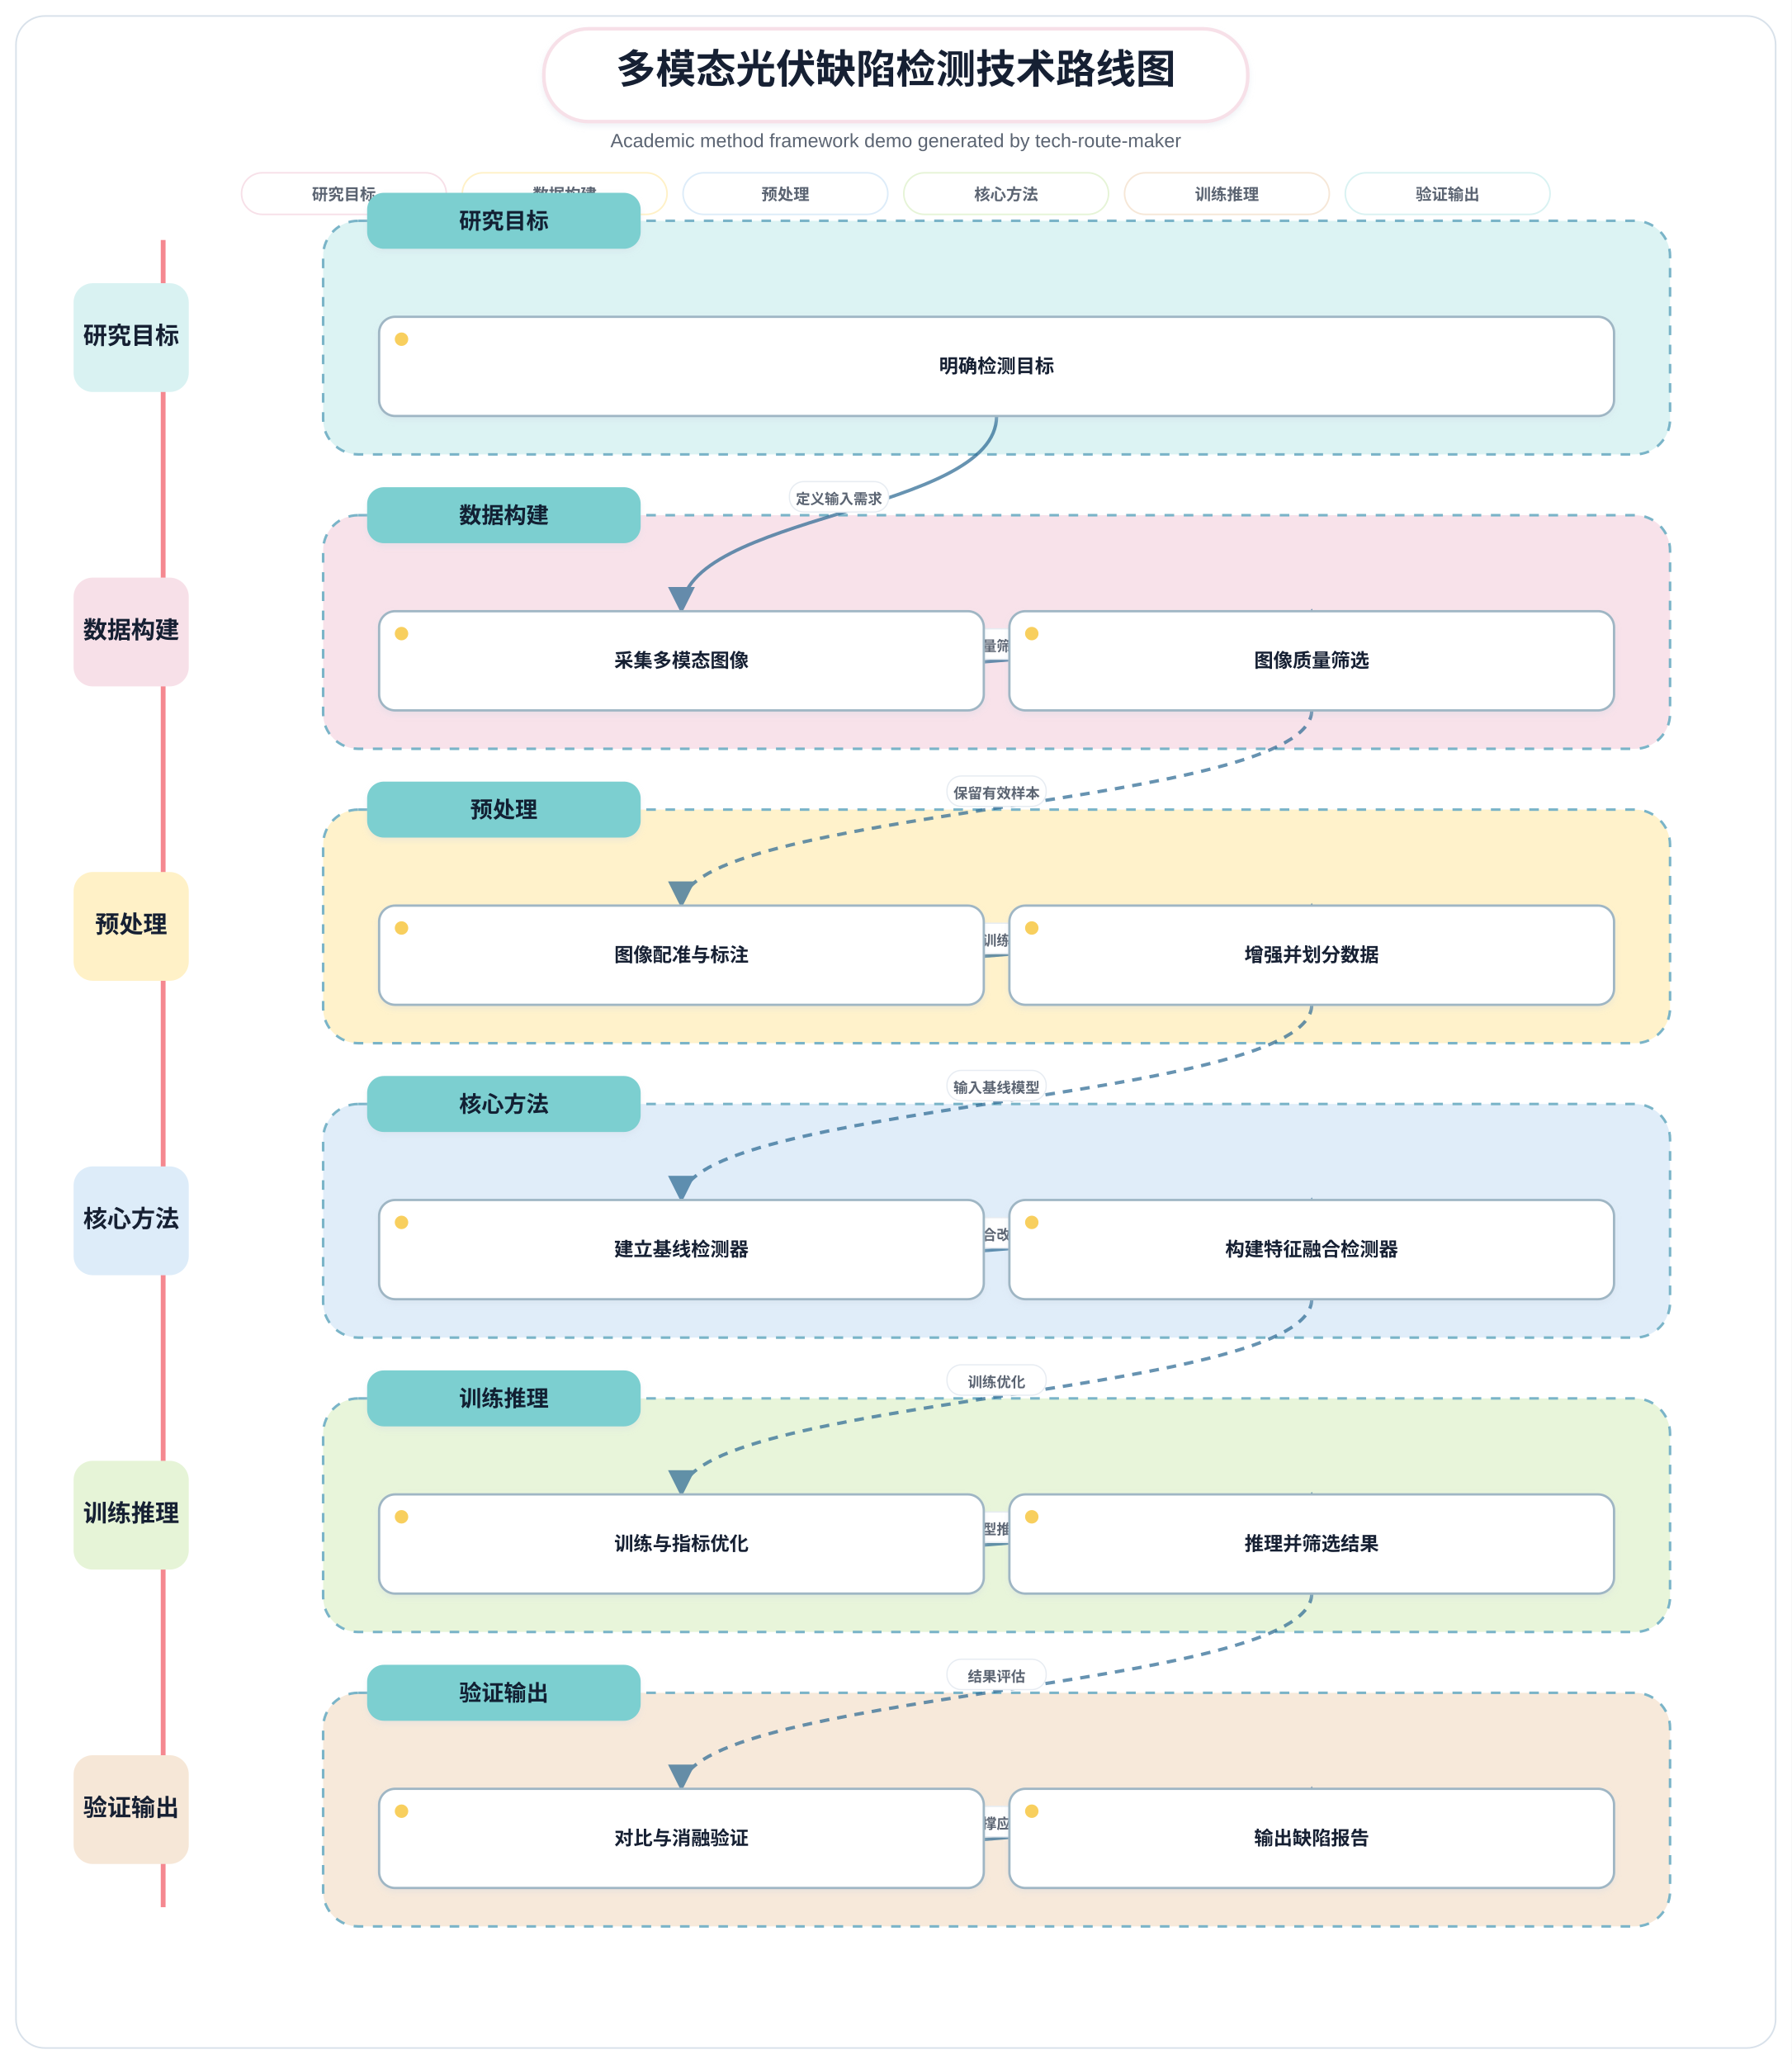
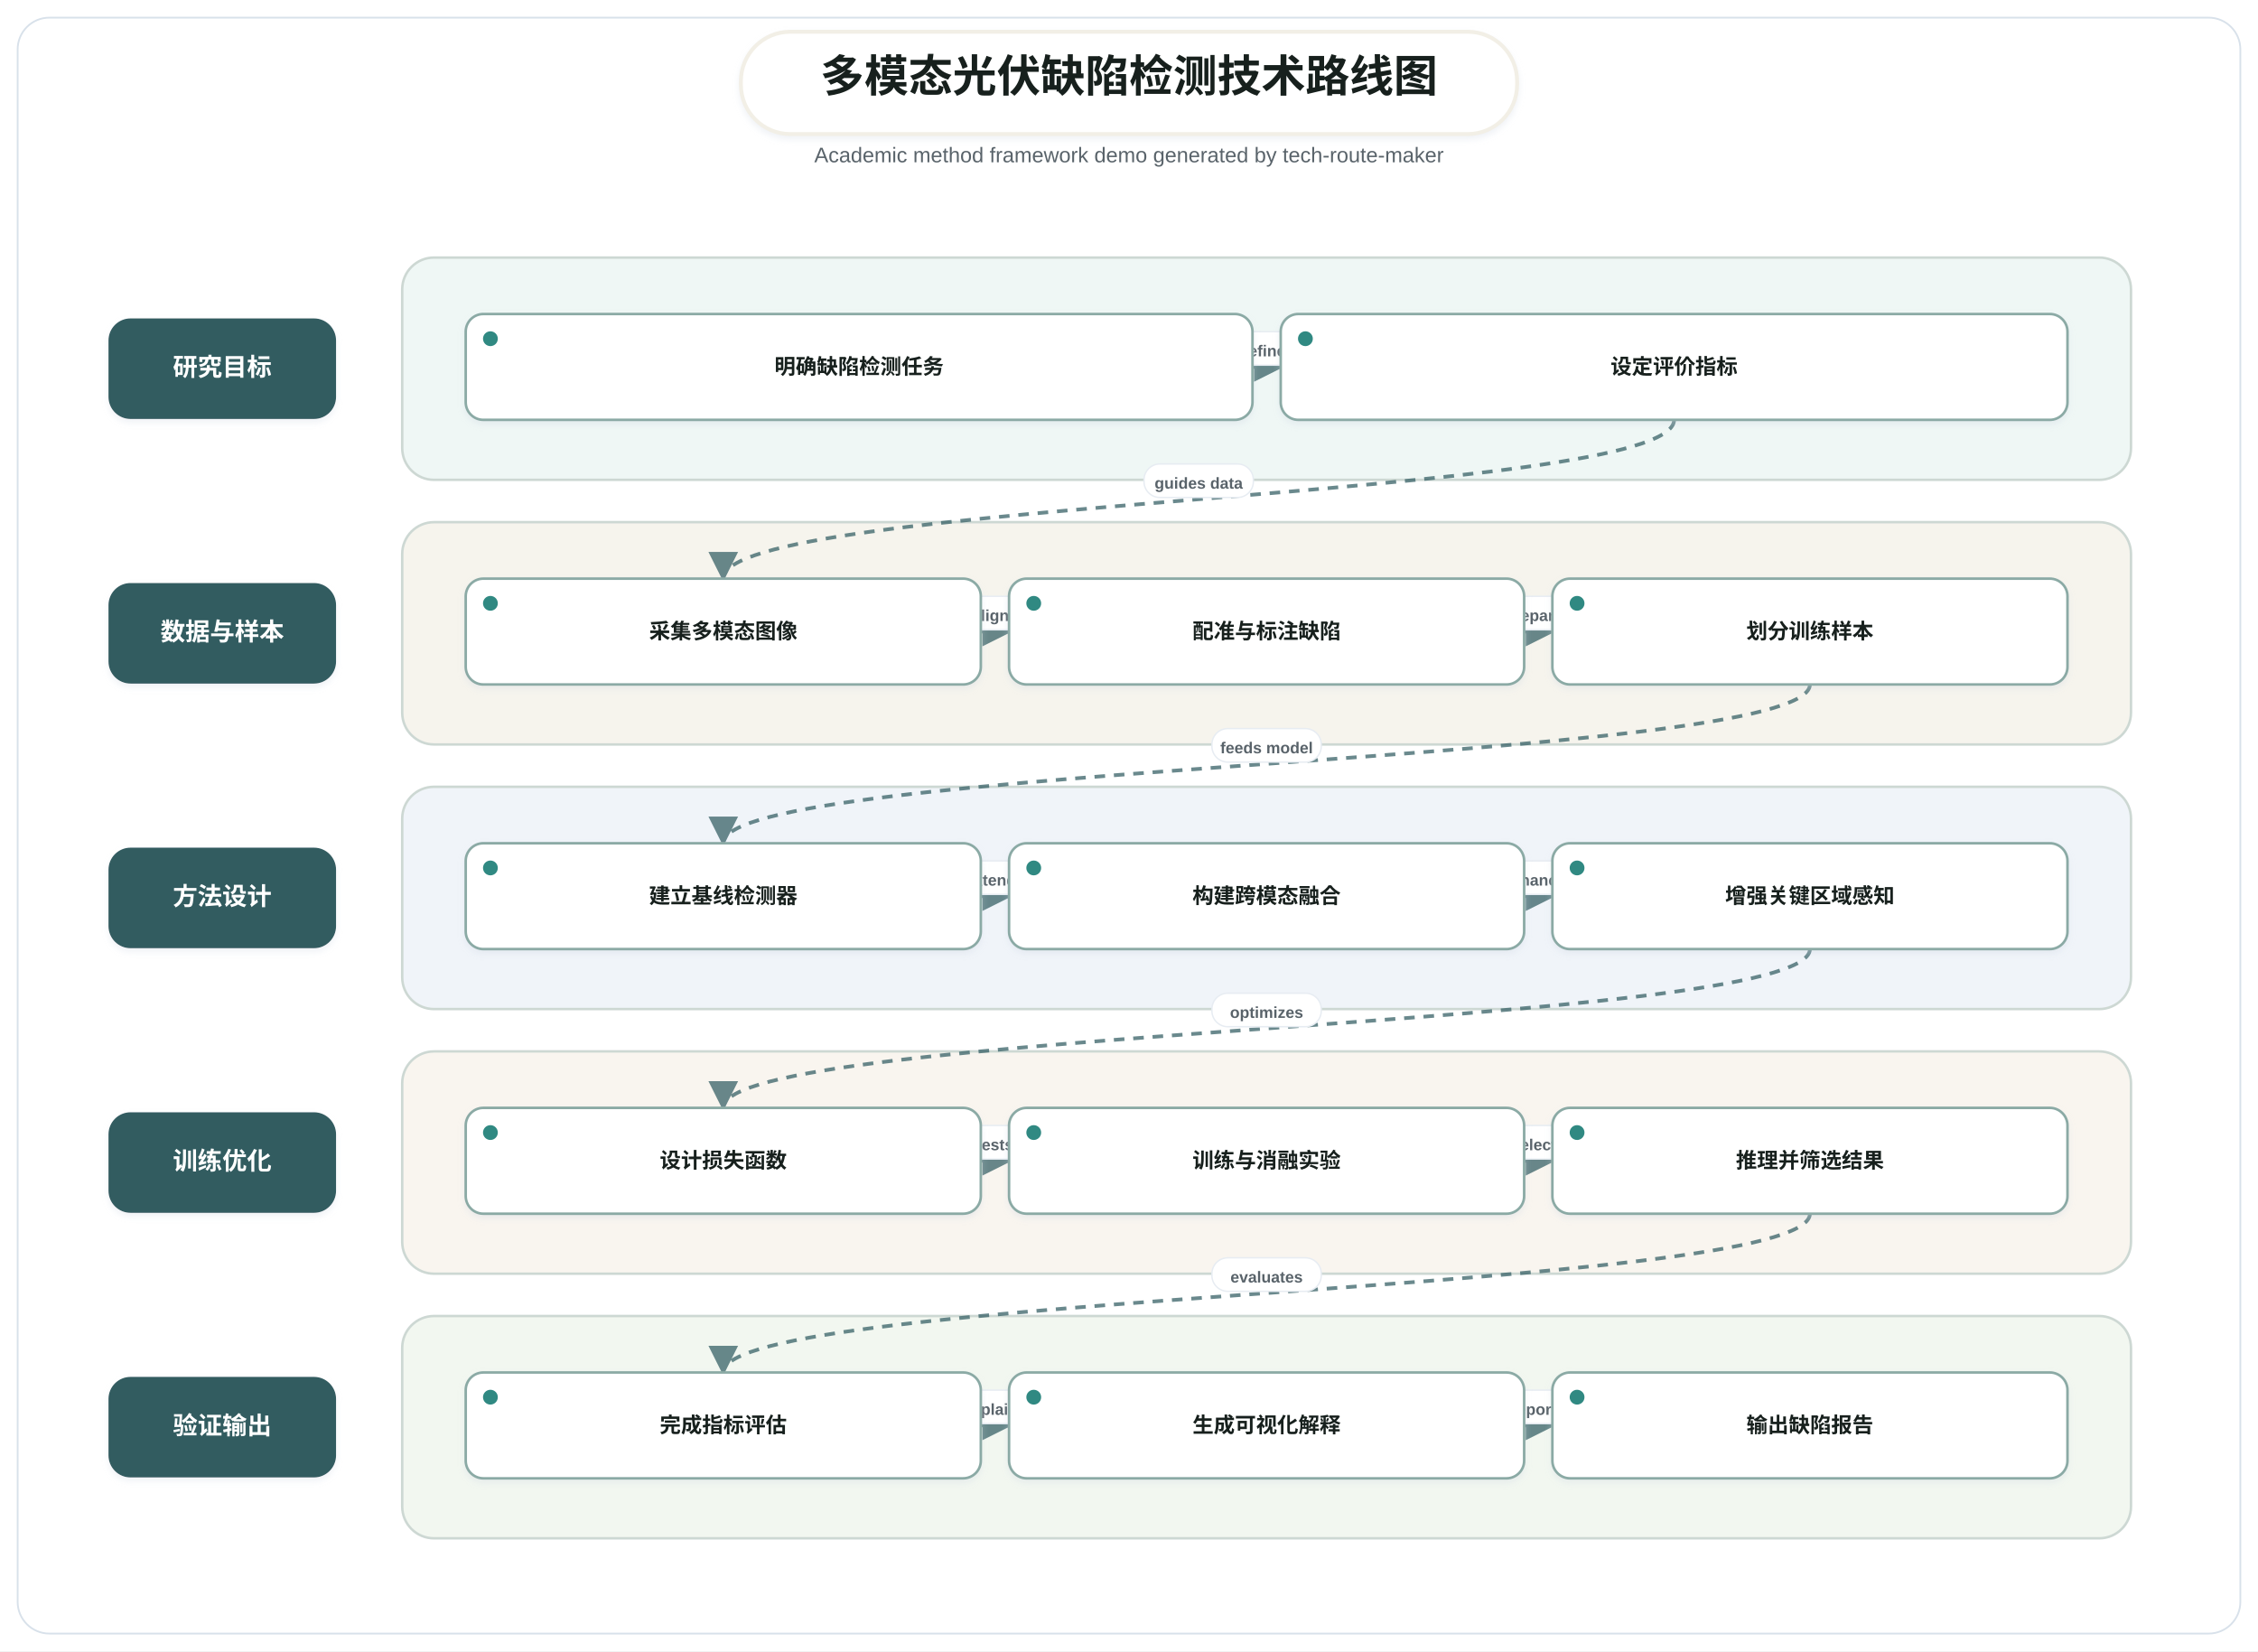
- <svg xmlns="http://www.w3.org/2000/svg" width="1120" height="1290" viewBox="0 0 1120 1290">
+ <svg xmlns="http://www.w3.org/2000/svg" width="1280" height="936" viewBox="0 0 1280 936">
  <defs>
    <marker id="arrow" viewBox="0 0 10 10" refX="9" refY="5" markerWidth="8" markerHeight="8" orient="auto-start-reverse">
-       <path d="M 0 0 L 10 5 L 0 10 z" fill="#2C6A93" />
+       <path d="M 0 0 L 10 5 L 0 10 z" fill="#315C61" />
    </marker>
    <filter id="softShadow" x="-20%" y="-20%" width="140%" height="140%">
      <feDropShadow dx="0" dy="2" stdDeviation="2" flood-color="#CBD5E1" flood-opacity="0.32" />
    </filter>
  </defs>
  <rect width="100%" height="100%" fill="#FFFFFF" />
-   <rect x="10.0" y="10.0" width="1100.0" height="1270.0" rx="18" fill="none" stroke="#D8E1EA" stroke-width="1.0" />
-   <rect x="340.0" y="18.0" width="440.0" height="58.0" rx="28" fill="#FFFFFF" stroke="#F7E0E8" stroke-width="2.2" filter="url(#softShadow)" />
-   <text x="560.0" y="52.0" text-anchor="middle" font-size="25" font-family="Arial, Helvetica, sans-serif" font-weight="700" fill="#162033">多模态光伏缺陷检测技术路线图</text>
-   <text x="560.0" y="92.0" text-anchor="middle" font-size="12" font-family="Arial, Helvetica, sans-serif" font-weight="400" fill="#5B6472">Academic method framework demo generated by tech-route-maker</text>
-   <rect x="151.0" y="108.0" width="128.0" height="26.0" rx="13" fill="#FFFFFF" stroke="#F7E0E8" stroke-width="1.0" />
-   <text x="215.0" y="125.0" text-anchor="middle" font-size="10" font-family="Arial, Helvetica, sans-serif" font-weight="600" fill="#5B6472">研究目标</text>
-   <rect x="289.0" y="108.0" width="128.0" height="26.0" rx="13" fill="#FFFFFF" stroke="#FFF1C7" stroke-width="1.0" />
-   <text x="353.0" y="125.0" text-anchor="middle" font-size="10" font-family="Arial, Helvetica, sans-serif" font-weight="600" fill="#5B6472">数据构建</text>
-   <rect x="427.0" y="108.0" width="128.0" height="26.0" rx="13" fill="#FFFFFF" stroke="#DDECF9" stroke-width="1.0" />
-   <text x="491.0" y="125.0" text-anchor="middle" font-size="10" font-family="Arial, Helvetica, sans-serif" font-weight="600" fill="#5B6472">预处理</text>
-   <rect x="565.0" y="108.0" width="128.0" height="26.0" rx="13" fill="#FFFFFF" stroke="#E6F4D7" stroke-width="1.0" />
-   <text x="629.0" y="125.0" text-anchor="middle" font-size="10" font-family="Arial, Helvetica, sans-serif" font-weight="600" fill="#5B6472">核心方法</text>
-   <rect x="703.0" y="108.0" width="128.0" height="26.0" rx="13" fill="#FFFFFF" stroke="#F6E7D7" stroke-width="1.0" />
-   <text x="767.0" y="125.0" text-anchor="middle" font-size="10" font-family="Arial, Helvetica, sans-serif" font-weight="600" fill="#5B6472">训练推理</text>
-   <rect x="841.0" y="108.0" width="128.0" height="26.0" rx="13" fill="#FFFFFF" stroke="#D9F2F2" stroke-width="1.0" />
-   <text x="905.0" y="125.0" text-anchor="middle" font-size="10" font-family="Arial, Helvetica, sans-serif" font-weight="600" fill="#5B6472">验证输出</text>
-   <line x1="102.0" y1="150.0" x2="102.0" y2="1192.0" stroke="#F36E78" stroke-width="3" opacity="0.82" />
-   <circle cx="102.0" cy="211.0" r="7" fill="#F36E78" />
-   <rect x="46.0" y="177.0" width="72.0" height="68.0" rx="12" fill="#D9F2F2" stroke="none" stroke-width="1.5" />
-   <text x="82.0" y="215.0" text-anchor="middle" font-size="15" font-family="Arial, Helvetica, sans-serif" font-weight="700" fill="#162033">研究目标</text>
-   <circle cx="102.0" cy="395.0" r="7" fill="#F36E78" />
-   <rect x="46.0" y="361.0" width="72.0" height="68.0" rx="12" fill="#F7E0E8" stroke="none" stroke-width="1.5" />
-   <text x="82.0" y="399.0" text-anchor="middle" font-size="15" font-family="Arial, Helvetica, sans-serif" font-weight="700" fill="#162033">数据构建</text>
-   <circle cx="102.0" cy="579.0" r="7" fill="#F36E78" />
-   <rect x="46.0" y="545.0" width="72.0" height="68.0" rx="12" fill="#FFF1C7" stroke="none" stroke-width="1.5" />
-   <text x="82.0" y="583.0" text-anchor="middle" font-size="15" font-family="Arial, Helvetica, sans-serif" font-weight="700" fill="#162033">预处理</text>
-   <circle cx="102.0" cy="763.0" r="7" fill="#F36E78" />
-   <rect x="46.0" y="729.0" width="72.0" height="68.0" rx="12" fill="#DDECF9" stroke="none" stroke-width="1.5" />
-   <text x="82.0" y="767.0" text-anchor="middle" font-size="15" font-family="Arial, Helvetica, sans-serif" font-weight="700" fill="#162033">核心方法</text>
-   <circle cx="102.0" cy="947.0" r="7" fill="#F36E78" />
-   <rect x="46.0" y="913.0" width="72.0" height="68.0" rx="12" fill="#E6F4D7" stroke="none" stroke-width="1.5" />
-   <text x="82.0" y="951.0" text-anchor="middle" font-size="15" font-family="Arial, Helvetica, sans-serif" font-weight="700" fill="#162033">训练推理</text>
-   <circle cx="102.0" cy="1131.0" r="7" fill="#F36E78" />
-   <rect x="46.0" y="1097.0" width="72.0" height="68.0" rx="12" fill="#F6E7D7" stroke="none" stroke-width="1.5" />
-   <text x="82.0" y="1135.0" text-anchor="middle" font-size="15" font-family="Arial, Helvetica, sans-serif" font-weight="700" fill="#162033">验证输出</text>
-   <rect x="202.0" y="138.0" width="842.0" height="146.0" rx="22" fill="#D9F2F2" stroke="#6FAEC3" stroke-width="1.6" stroke-dasharray="6 6" opacity="0.92" />
-   <rect x="230.0" y="121.0" width="170.0" height="34.0" rx="10" fill="#7BCFD0" stroke="#7BCFD0" stroke-width="1.0" filter="url(#softShadow)" />
-   <text x="315.0" y="143.0" text-anchor="middle" font-size="14" font-family="Arial, Helvetica, sans-serif" font-weight="700" fill="#122033">研究目标</text>
-   <rect x="202.0" y="322.0" width="842.0" height="146.0" rx="22" fill="#F7E0E8" stroke="#6FAEC3" stroke-width="1.6" stroke-dasharray="6 6" opacity="0.92" />
-   <rect x="230.0" y="305.0" width="170.0" height="34.0" rx="10" fill="#7BCFD0" stroke="#7BCFD0" stroke-width="1.0" filter="url(#softShadow)" />
-   <text x="315.0" y="327.0" text-anchor="middle" font-size="14" font-family="Arial, Helvetica, sans-serif" font-weight="700" fill="#122033">数据构建</text>
-   <rect x="202.0" y="506.0" width="842.0" height="146.0" rx="22" fill="#FFF1C7" stroke="#6FAEC3" stroke-width="1.6" stroke-dasharray="6 6" opacity="0.92" />
-   <rect x="230.0" y="489.0" width="170.0" height="34.0" rx="10" fill="#7BCFD0" stroke="#7BCFD0" stroke-width="1.0" filter="url(#softShadow)" />
-   <text x="315.0" y="511.0" text-anchor="middle" font-size="14" font-family="Arial, Helvetica, sans-serif" font-weight="700" fill="#122033">预处理</text>
-   <rect x="202.0" y="690.0" width="842.0" height="146.0" rx="22" fill="#DDECF9" stroke="#6FAEC3" stroke-width="1.6" stroke-dasharray="6 6" opacity="0.92" />
-   <rect x="230.0" y="673.0" width="170.0" height="34.0" rx="10" fill="#7BCFD0" stroke="#7BCFD0" stroke-width="1.0" filter="url(#softShadow)" />
-   <text x="315.0" y="695.0" text-anchor="middle" font-size="14" font-family="Arial, Helvetica, sans-serif" font-weight="700" fill="#122033">核心方法</text>
-   <rect x="202.0" y="874.0" width="842.0" height="146.0" rx="22" fill="#E6F4D7" stroke="#6FAEC3" stroke-width="1.6" stroke-dasharray="6 6" opacity="0.92" />
-   <rect x="230.0" y="857.0" width="170.0" height="34.0" rx="10" fill="#7BCFD0" stroke="#7BCFD0" stroke-width="1.0" filter="url(#softShadow)" />
-   <text x="315.0" y="879.0" text-anchor="middle" font-size="14" font-family="Arial, Helvetica, sans-serif" font-weight="700" fill="#122033">训练推理</text>
-   <rect x="202.0" y="1058.0" width="842.0" height="146.0" rx="22" fill="#F6E7D7" stroke="#6FAEC3" stroke-width="1.6" stroke-dasharray="6 6" opacity="0.92" />
-   <rect x="230.0" y="1041.0" width="170.0" height="34.0" rx="10" fill="#7BCFD0" stroke="#7BCFD0" stroke-width="1.0" filter="url(#softShadow)" />
-   <text x="315.0" y="1063.0" text-anchor="middle" font-size="14" font-family="Arial, Helvetica, sans-serif" font-weight="700" fill="#122033">验证输出</text>
-   <path d="M 623.0 260.0 C 623.0 321.0, 426.0 321.0, 426.0 382.0" fill="none" stroke="#2C6A93" stroke-width="2.1" marker-end="url(#arrow)" opacity="0.72" />
-   <rect x="493.5" y="301.0" width="62.0" height="19.0" rx="9" fill="#FFFFFF" stroke="#E7ECF2" stroke-width="0.8" />
-   <text x="524.5" y="315.0" text-anchor="middle" font-size="9" font-family="Arial, Helvetica, sans-serif" font-weight="600" fill="#5B6472">定义输入需求</text>
-   <path d="M 426.0 444.0 C 426.0 413.0, 820.0 413.0, 820.0 382.0" fill="none" stroke="#2C6A93" stroke-width="2.1" marker-end="url(#arrow)" opacity="0.72" />
-   <rect x="592.0" y="393.0" width="62.0" height="19.0" rx="9" fill="#FFFFFF" stroke="#E7ECF2" stroke-width="0.8" />
-   <text x="623.0" y="407.0" text-anchor="middle" font-size="9" font-family="Arial, Helvetica, sans-serif" font-weight="600" fill="#5B6472">质量筛选</text>
-   <path d="M 820.0 444.0 C 820.0 505.0, 426.0 505.0, 426.0 566.0" fill="none" stroke="#2C6A93" stroke-width="2.1" marker-end="url(#arrow)" opacity="0.72" stroke-dasharray="6 5" />
-   <rect x="592.0" y="485.0" width="62.0" height="19.0" rx="9" fill="#FFFFFF" stroke="#E7ECF2" stroke-width="0.8" />
-   <text x="623.0" y="499.0" text-anchor="middle" font-size="9" font-family="Arial, Helvetica, sans-serif" font-weight="600" fill="#5B6472">保留有效样本</text>
-   <path d="M 426.0 628.0 C 426.0 597.0, 820.0 597.0, 820.0 566.0" fill="none" stroke="#2C6A93" stroke-width="2.1" marker-end="url(#arrow)" opacity="0.72" />
-   <rect x="592.0" y="577.0" width="62.0" height="19.0" rx="9" fill="#FFFFFF" stroke="#E7ECF2" stroke-width="0.8" />
-   <text x="623.0" y="591.0" text-anchor="middle" font-size="9" font-family="Arial, Helvetica, sans-serif" font-weight="600" fill="#5B6472">形成训练样本</text>
-   <path d="M 820.0 628.0 C 820.0 689.0, 426.0 689.0, 426.0 750.0" fill="none" stroke="#2C6A93" stroke-width="2.1" marker-end="url(#arrow)" opacity="0.72" stroke-dasharray="6 5" />
-   <rect x="592.0" y="669.0" width="62.0" height="19.0" rx="9" fill="#FFFFFF" stroke="#E7ECF2" stroke-width="0.8" />
-   <text x="623.0" y="683.0" text-anchor="middle" font-size="9" font-family="Arial, Helvetica, sans-serif" font-weight="600" fill="#5B6472">输入基线模型</text>
-   <path d="M 426.0 812.0 C 426.0 781.0, 820.0 781.0, 820.0 750.0" fill="none" stroke="#2C6A93" stroke-width="2.1" marker-end="url(#arrow)" opacity="0.72" />
-   <rect x="592.0" y="761.0" width="62.0" height="19.0" rx="9" fill="#FFFFFF" stroke="#E7ECF2" stroke-width="0.8" />
-   <text x="623.0" y="775.0" text-anchor="middle" font-size="9" font-family="Arial, Helvetica, sans-serif" font-weight="600" fill="#5B6472">融合改进</text>
-   <path d="M 820.0 812.0 C 820.0 873.0, 426.0 873.0, 426.0 934.0" fill="none" stroke="#2C6A93" stroke-width="2.1" marker-end="url(#arrow)" opacity="0.72" stroke-dasharray="6 5" />
-   <rect x="592.0" y="853.0" width="62.0" height="19.0" rx="9" fill="#FFFFFF" stroke="#E7ECF2" stroke-width="0.8" />
-   <text x="623.0" y="867.0" text-anchor="middle" font-size="9" font-family="Arial, Helvetica, sans-serif" font-weight="600" fill="#5B6472">训练优化</text>
-   <path d="M 426.0 996.0 C 426.0 965.0, 820.0 965.0, 820.0 934.0" fill="none" stroke="#2C6A93" stroke-width="2.1" marker-end="url(#arrow)" opacity="0.72" />
-   <rect x="592.0" y="945.0" width="62.0" height="19.0" rx="9" fill="#FFFFFF" stroke="#E7ECF2" stroke-width="0.8" />
-   <text x="623.0" y="959.0" text-anchor="middle" font-size="9" font-family="Arial, Helvetica, sans-serif" font-weight="600" fill="#5B6472">模型推理</text>
-   <path d="M 820.0 996.0 C 820.0 1057.0, 426.0 1057.0, 426.0 1118.0" fill="none" stroke="#2C6A93" stroke-width="2.1" marker-end="url(#arrow)" opacity="0.72" stroke-dasharray="6 5" />
-   <rect x="592.0" y="1037.0" width="62.0" height="19.0" rx="9" fill="#FFFFFF" stroke="#E7ECF2" stroke-width="0.8" />
-   <text x="623.0" y="1051.0" text-anchor="middle" font-size="9" font-family="Arial, Helvetica, sans-serif" font-weight="600" fill="#5B6472">结果评估</text>
-   <path d="M 426.0 1180.0 C 426.0 1149.0, 820.0 1149.0, 820.0 1118.0" fill="none" stroke="#2C6A93" stroke-width="2.1" marker-end="url(#arrow)" opacity="0.72" />
-   <rect x="592.0" y="1129.0" width="62.0" height="19.0" rx="9" fill="#FFFFFF" stroke="#E7ECF2" stroke-width="0.8" />
-   <text x="623.0" y="1143.0" text-anchor="middle" font-size="9" font-family="Arial, Helvetica, sans-serif" font-weight="600" fill="#5B6472">支撑应用</text>
-   <g class="node" data-node="objective_goal" style="cursor:pointer">
-     <rect x="237.0" y="198.0" width="772.0" height="62.0" rx="10" fill="#FFFFFF" stroke="#9FB6C4" stroke-width="1.45" filter="url(#softShadow)" />
-     <circle cx="251.0" cy="212.0" r="4.2" fill="#F7C744" opacity="0.86" />
-     <text x="623.0" y="233.0" text-anchor="middle" font-size="12" font-family="Arial, Helvetica, sans-serif" font-weight="600" fill="#162033">明确检测目标</text>
+   <rect x="10.0" y="10.0" width="1260.0" height="916.0" rx="18" fill="none" stroke="#D8E1EA" stroke-width="1.0" />
+   <rect x="420.0" y="18.0" width="440.0" height="58.0" rx="28" fill="#FFFFFF" stroke="#F2EFE6" stroke-width="2.2" filter="url(#softShadow)" />
+   <text x="640.0" y="52.0" text-anchor="middle" font-size="25" font-family="Arial, Helvetica, sans-serif" font-weight="700" fill="#17201D">多模态光伏缺陷检测技术路线图</text>
+   <text x="640.0" y="92.0" text-anchor="middle" font-size="12" font-family="Arial, Helvetica, sans-serif" font-weight="400" fill="#59636A">Academic method framework demo generated by tech-route-maker</text>
+   <rect x="228.0" y="146.0" width="980.0" height="126.0" rx="18" fill="#E8F3F1" stroke="#B8C7C1" stroke-width="1.4" opacity="0.70" />
+   <rect x="62.0" y="181.0" width="128.0" height="56.0" rx="12" fill="#315C61" stroke="#315C61" stroke-width="1.0" filter="url(#softShadow)" />
+   <text x="126.0" y="213.0" text-anchor="middle" font-size="14" font-family="Arial, Helvetica, sans-serif" font-weight="700" fill="#FFFFFF">研究目标</text>
+   <rect x="228.0" y="296.0" width="980.0" height="126.0" rx="18" fill="#F2EFE6" stroke="#B8C7C1" stroke-width="1.4" opacity="0.70" />
+   <rect x="62.0" y="331.0" width="128.0" height="56.0" rx="12" fill="#315C61" stroke="#315C61" stroke-width="1.0" filter="url(#softShadow)" />
+   <text x="126.0" y="363.0" text-anchor="middle" font-size="14" font-family="Arial, Helvetica, sans-serif" font-weight="700" fill="#FFFFFF">数据与样本</text>
+   <rect x="228.0" y="446.0" width="980.0" height="126.0" rx="18" fill="#EAF0F6" stroke="#B8C7C1" stroke-width="1.4" opacity="0.70" />
+   <rect x="62.0" y="481.0" width="128.0" height="56.0" rx="12" fill="#315C61" stroke="#315C61" stroke-width="1.0" filter="url(#softShadow)" />
+   <text x="126.0" y="513.0" text-anchor="middle" font-size="14" font-family="Arial, Helvetica, sans-serif" font-weight="700" fill="#FFFFFF">方法设计</text>
+   <rect x="228.0" y="596.0" width="980.0" height="126.0" rx="18" fill="#F6F1E8" stroke="#B8C7C1" stroke-width="1.4" opacity="0.70" />
+   <rect x="62.0" y="631.0" width="128.0" height="56.0" rx="12" fill="#315C61" stroke="#315C61" stroke-width="1.0" filter="url(#softShadow)" />
+   <text x="126.0" y="663.0" text-anchor="middle" font-size="14" font-family="Arial, Helvetica, sans-serif" font-weight="700" fill="#FFFFFF">训练优化</text>
+   <rect x="228.0" y="746.0" width="980.0" height="126.0" rx="18" fill="#EDF4EA" stroke="#B8C7C1" stroke-width="1.4" opacity="0.70" />
+   <rect x="62.0" y="781.0" width="128.0" height="56.0" rx="12" fill="#315C61" stroke="#315C61" stroke-width="1.0" filter="url(#softShadow)" />
+   <text x="126.0" y="813.0" text-anchor="middle" font-size="14" font-family="Arial, Helvetica, sans-serif" font-weight="700" fill="#FFFFFF">验证输出</text>
+   <path d="M 710.0 208.0 C 718.0 208.0, 718.0 208.0, 726.0 208.0" fill="none" stroke="#315C61" stroke-width="2.1" marker-end="url(#arrow)" opacity="0.72" />
+   <rect x="687.0" y="188.0" width="62.0" height="19.0" rx="9" fill="#FFFFFF" stroke="#E7ECF2" stroke-width="0.8" />
+   <text x="718.0" y="202.0" text-anchor="middle" font-size="9" font-family="Arial, Helvetica, sans-serif" font-weight="600" fill="#59636A">defines</text>
+   <path d="M 949.0 238.0 C 949.0 283.0, 410.0 283.0, 410.0 328.0" fill="none" stroke="#315C61" stroke-width="2.1" marker-end="url(#arrow)" opacity="0.72" stroke-dasharray="6 5" />
+   <rect x="648.5" y="263.0" width="62.0" height="19.0" rx="9" fill="#FFFFFF" stroke="#E7ECF2" stroke-width="0.8" />
+   <text x="679.5" y="277.0" text-anchor="middle" font-size="9" font-family="Arial, Helvetica, sans-serif" font-weight="600" fill="#59636A">guides data</text>
+   <path d="M 556.0 358.0 C 564.0 358.0, 564.0 358.0, 572.0 358.0" fill="none" stroke="#315C61" stroke-width="2.1" marker-end="url(#arrow)" opacity="0.72" />
+   <rect x="533.0" y="338.0" width="62.0" height="19.0" rx="9" fill="#FFFFFF" stroke="#E7ECF2" stroke-width="0.8" />
+   <text x="564.0" y="352.0" text-anchor="middle" font-size="9" font-family="Arial, Helvetica, sans-serif" font-weight="600" fill="#59636A">aligns</text>
+   <path d="M 864.0 358.0 C 872.0 358.0, 872.0 358.0, 880.0 358.0" fill="none" stroke="#315C61" stroke-width="2.1" marker-end="url(#arrow)" opacity="0.72" />
+   <rect x="841.0" y="338.0" width="62.0" height="19.0" rx="9" fill="#FFFFFF" stroke="#E7ECF2" stroke-width="0.8" />
+   <text x="872.0" y="352.0" text-anchor="middle" font-size="9" font-family="Arial, Helvetica, sans-serif" font-weight="600" fill="#59636A">prepares</text>
+   <path d="M 1026.0 388.0 C 1026.0 433.0, 410.0 433.0, 410.0 478.0" fill="none" stroke="#315C61" stroke-width="2.1" marker-end="url(#arrow)" opacity="0.72" stroke-dasharray="6 5" />
+   <rect x="687.0" y="413.0" width="62.0" height="19.0" rx="9" fill="#FFFFFF" stroke="#E7ECF2" stroke-width="0.8" />
+   <text x="718.0" y="427.0" text-anchor="middle" font-size="9" font-family="Arial, Helvetica, sans-serif" font-weight="600" fill="#59636A">feeds model</text>
+   <path d="M 556.0 508.0 C 564.0 508.0, 564.0 508.0, 572.0 508.0" fill="none" stroke="#315C61" stroke-width="2.1" marker-end="url(#arrow)" opacity="0.72" />
+   <rect x="533.0" y="488.0" width="62.0" height="19.0" rx="9" fill="#FFFFFF" stroke="#E7ECF2" stroke-width="0.8" />
+   <text x="564.0" y="502.0" text-anchor="middle" font-size="9" font-family="Arial, Helvetica, sans-serif" font-weight="600" fill="#59636A">extends</text>
+   <path d="M 864.0 508.0 C 872.0 508.0, 872.0 508.0, 880.0 508.0" fill="none" stroke="#315C61" stroke-width="2.1" marker-end="url(#arrow)" opacity="0.72" />
+   <rect x="841.0" y="488.0" width="62.0" height="19.0" rx="9" fill="#FFFFFF" stroke="#E7ECF2" stroke-width="0.8" />
+   <text x="872.0" y="502.0" text-anchor="middle" font-size="9" font-family="Arial, Helvetica, sans-serif" font-weight="600" fill="#59636A">enhances</text>
+   <path d="M 1026.0 538.0 C 1026.0 583.0, 410.0 583.0, 410.0 628.0" fill="none" stroke="#315C61" stroke-width="2.1" marker-end="url(#arrow)" opacity="0.72" stroke-dasharray="6 5" />
+   <rect x="687.0" y="563.0" width="62.0" height="19.0" rx="9" fill="#FFFFFF" stroke="#E7ECF2" stroke-width="0.8" />
+   <text x="718.0" y="577.0" text-anchor="middle" font-size="9" font-family="Arial, Helvetica, sans-serif" font-weight="600" fill="#59636A">optimizes</text>
+   <path d="M 556.0 658.0 C 564.0 658.0, 564.0 658.0, 572.0 658.0" fill="none" stroke="#315C61" stroke-width="2.1" marker-end="url(#arrow)" opacity="0.72" />
+   <rect x="533.0" y="638.0" width="62.0" height="19.0" rx="9" fill="#FFFFFF" stroke="#E7ECF2" stroke-width="0.8" />
+   <text x="564.0" y="652.0" text-anchor="middle" font-size="9" font-family="Arial, Helvetica, sans-serif" font-weight="600" fill="#59636A">tests</text>
+   <path d="M 864.0 658.0 C 872.0 658.0, 872.0 658.0, 880.0 658.0" fill="none" stroke="#315C61" stroke-width="2.1" marker-end="url(#arrow)" opacity="0.72" />
+   <rect x="841.0" y="638.0" width="62.0" height="19.0" rx="9" fill="#FFFFFF" stroke="#E7ECF2" stroke-width="0.8" />
+   <text x="872.0" y="652.0" text-anchor="middle" font-size="9" font-family="Arial, Helvetica, sans-serif" font-weight="600" fill="#59636A">selects</text>
+   <path d="M 1026.0 688.0 C 1026.0 733.0, 410.0 733.0, 410.0 778.0" fill="none" stroke="#315C61" stroke-width="2.1" marker-end="url(#arrow)" opacity="0.72" stroke-dasharray="6 5" />
+   <rect x="687.0" y="713.0" width="62.0" height="19.0" rx="9" fill="#FFFFFF" stroke="#E7ECF2" stroke-width="0.8" />
+   <text x="718.0" y="727.0" text-anchor="middle" font-size="9" font-family="Arial, Helvetica, sans-serif" font-weight="600" fill="#59636A">evaluates</text>
+   <path d="M 556.0 808.0 C 564.0 808.0, 564.0 808.0, 572.0 808.0" fill="none" stroke="#315C61" stroke-width="2.1" marker-end="url(#arrow)" opacity="0.72" />
+   <rect x="533.0" y="788.0" width="62.0" height="19.0" rx="9" fill="#FFFFFF" stroke="#E7ECF2" stroke-width="0.8" />
+   <text x="564.0" y="802.0" text-anchor="middle" font-size="9" font-family="Arial, Helvetica, sans-serif" font-weight="600" fill="#59636A">explains</text>
+   <path d="M 864.0 808.0 C 872.0 808.0, 872.0 808.0, 880.0 808.0" fill="none" stroke="#315C61" stroke-width="2.1" marker-end="url(#arrow)" opacity="0.72" />
+   <rect x="841.0" y="788.0" width="62.0" height="19.0" rx="9" fill="#FFFFFF" stroke="#E7ECF2" stroke-width="0.8" />
+   <text x="872.0" y="802.0" text-anchor="middle" font-size="9" font-family="Arial, Helvetica, sans-serif" font-weight="600" fill="#59636A">reports</text>
+   <g class="node" data-node="objective_task" style="cursor:pointer">
+     <rect x="264.0" y="178.0" width="446.0" height="60.0" rx="10" fill="#FFFFFF" stroke="#8BAAA5" stroke-width="1.45" filter="url(#softShadow)" />
+     <circle cx="278.0" cy="192.0" r="4.2" fill="#0F766E" opacity="0.86" />
+     <text x="487.0" y="212.0" text-anchor="middle" font-size="12" font-family="Arial, Helvetica, sans-serif" font-weight="600" fill="#17201D">明确缺陷检测任务</text>
+   </g>
+   <g class="node" data-node="objective_metrics" style="cursor:pointer">
+     <rect x="726.0" y="178.0" width="446.0" height="60.0" rx="10" fill="#FFFFFF" stroke="#8BAAA5" stroke-width="1.45" filter="url(#softShadow)" />
+     <circle cx="740.0" cy="192.0" r="4.2" fill="#0F766E" opacity="0.86" />
+     <text x="949.0" y="212.0" text-anchor="middle" font-size="12" font-family="Arial, Helvetica, sans-serif" font-weight="600" fill="#17201D">设定评价指标</text>
  </g>
  <g class="node" data-node="data_capture" style="cursor:pointer">
-     <rect x="237.0" y="382.0" width="378.0" height="62.0" rx="10" fill="#FFFFFF" stroke="#9FB6C4" stroke-width="1.45" filter="url(#softShadow)" />
-     <circle cx="251.0" cy="396.0" r="4.2" fill="#F7C744" opacity="0.86" />
-     <text x="426.0" y="417.0" text-anchor="middle" font-size="12" font-family="Arial, Helvetica, sans-serif" font-weight="600" fill="#162033">采集多模态图像</text>
+     <rect x="264.0" y="328.0" width="292.0" height="60.0" rx="10" fill="#FFFFFF" stroke="#8BAAA5" stroke-width="1.45" filter="url(#softShadow)" />
+     <circle cx="278.0" cy="342.0" r="4.2" fill="#0F766E" opacity="0.86" />
+     <text x="410.0" y="362.0" text-anchor="middle" font-size="12" font-family="Arial, Helvetica, sans-serif" font-weight="600" fill="#17201D">采集多模态图像</text>
  </g>
-   <g class="node" data-node="data_screen" style="cursor:pointer">
-     <rect x="631.0" y="382.0" width="378.0" height="62.0" rx="10" fill="#FFFFFF" stroke="#9FB6C4" stroke-width="1.45" filter="url(#softShadow)" />
-     <circle cx="645.0" cy="396.0" r="4.2" fill="#F7C744" opacity="0.86" />
-     <text x="820.0" y="417.0" text-anchor="middle" font-size="12" font-family="Arial, Helvetica, sans-serif" font-weight="600" fill="#162033">图像质量筛选</text>
+   <g class="node" data-node="data_align" style="cursor:pointer">
+     <rect x="572.0" y="328.0" width="292.0" height="60.0" rx="10" fill="#FFFFFF" stroke="#8BAAA5" stroke-width="1.45" filter="url(#softShadow)" />
+     <circle cx="586.0" cy="342.0" r="4.2" fill="#0F766E" opacity="0.86" />
+     <text x="718.0" y="362.0" text-anchor="middle" font-size="12" font-family="Arial, Helvetica, sans-serif" font-weight="600" fill="#17201D">配准与标注缺陷</text>
  </g>
-   <g class="node" data-node="preprocess_align" style="cursor:pointer">
-     <rect x="237.0" y="566.0" width="378.0" height="62.0" rx="10" fill="#FFFFFF" stroke="#9FB6C4" stroke-width="1.45" filter="url(#softShadow)" />
-     <circle cx="251.0" cy="580.0" r="4.2" fill="#F7C744" opacity="0.86" />
-     <text x="426.0" y="601.0" text-anchor="middle" font-size="12" font-family="Arial, Helvetica, sans-serif" font-weight="600" fill="#162033">图像配准与标注</text>
-   </g>
-   <g class="node" data-node="preprocess_split" style="cursor:pointer">
-     <rect x="631.0" y="566.0" width="378.0" height="62.0" rx="10" fill="#FFFFFF" stroke="#9FB6C4" stroke-width="1.45" filter="url(#softShadow)" />
-     <circle cx="645.0" cy="580.0" r="4.2" fill="#F7C744" opacity="0.86" />
-     <text x="820.0" y="601.0" text-anchor="middle" font-size="12" font-family="Arial, Helvetica, sans-serif" font-weight="600" fill="#162033">增强并划分数据</text>
+   <g class="node" data-node="data_split" style="cursor:pointer">
+     <rect x="880.0" y="328.0" width="292.0" height="60.0" rx="10" fill="#FFFFFF" stroke="#8BAAA5" stroke-width="1.45" filter="url(#softShadow)" />
+     <circle cx="894.0" cy="342.0" r="4.2" fill="#0F766E" opacity="0.86" />
+     <text x="1026.0" y="362.0" text-anchor="middle" font-size="12" font-family="Arial, Helvetica, sans-serif" font-weight="600" fill="#17201D">划分训练样本</text>
  </g>
  <g class="node" data-node="method_baseline" style="cursor:pointer">
-     <rect x="237.0" y="750.0" width="378.0" height="62.0" rx="10" fill="#FFFFFF" stroke="#9FB6C4" stroke-width="1.45" filter="url(#softShadow)" />
-     <circle cx="251.0" cy="764.0" r="4.2" fill="#F7C744" opacity="0.86" />
-     <text x="426.0" y="785.0" text-anchor="middle" font-size="12" font-family="Arial, Helvetica, sans-serif" font-weight="600" fill="#162033">建立基线检测器</text>
+     <rect x="264.0" y="478.0" width="292.0" height="60.0" rx="10" fill="#FFFFFF" stroke="#8BAAA5" stroke-width="1.45" filter="url(#softShadow)" />
+     <circle cx="278.0" cy="492.0" r="4.2" fill="#0F766E" opacity="0.86" />
+     <text x="410.0" y="512.0" text-anchor="middle" font-size="12" font-family="Arial, Helvetica, sans-serif" font-weight="600" fill="#17201D">建立基线检测器</text>
  </g>
  <g class="node" data-node="method_fusion" style="cursor:pointer">
-     <rect x="631.0" y="750.0" width="378.0" height="62.0" rx="10" fill="#FFFFFF" stroke="#9FB6C4" stroke-width="1.45" filter="url(#softShadow)" />
-     <circle cx="645.0" cy="764.0" r="4.2" fill="#F7C744" opacity="0.86" />
-     <text x="820.0" y="785.0" text-anchor="middle" font-size="12" font-family="Arial, Helvetica, sans-serif" font-weight="600" fill="#162033">构建特征融合检测器</text>
+     <rect x="572.0" y="478.0" width="292.0" height="60.0" rx="10" fill="#FFFFFF" stroke="#8BAAA5" stroke-width="1.45" filter="url(#softShadow)" />
+     <circle cx="586.0" cy="492.0" r="4.2" fill="#0F766E" opacity="0.86" />
+     <text x="718.0" y="512.0" text-anchor="middle" font-size="12" font-family="Arial, Helvetica, sans-serif" font-weight="600" fill="#17201D">构建跨模态融合</text>
  </g>
-   <g class="node" data-node="train_supervised" style="cursor:pointer">
-     <rect x="237.0" y="934.0" width="378.0" height="62.0" rx="10" fill="#FFFFFF" stroke="#9FB6C4" stroke-width="1.45" filter="url(#softShadow)" />
-     <circle cx="251.0" cy="948.0" r="4.2" fill="#F7C744" opacity="0.86" />
-     <text x="426.0" y="969.0" text-anchor="middle" font-size="12" font-family="Arial, Helvetica, sans-serif" font-weight="600" fill="#162033">训练与指标优化</text>
+   <g class="node" data-node="method_attention" style="cursor:pointer">
+     <rect x="880.0" y="478.0" width="292.0" height="60.0" rx="10" fill="#FFFFFF" stroke="#8BAAA5" stroke-width="1.45" filter="url(#softShadow)" />
+     <circle cx="894.0" cy="492.0" r="4.2" fill="#0F766E" opacity="0.86" />
+     <text x="1026.0" y="512.0" text-anchor="middle" font-size="12" font-family="Arial, Helvetica, sans-serif" font-weight="600" fill="#17201D">增强关键区域感知</text>
  </g>
-   <g class="node" data-node="infer_filter" style="cursor:pointer">
-     <rect x="631.0" y="934.0" width="378.0" height="62.0" rx="10" fill="#FFFFFF" stroke="#9FB6C4" stroke-width="1.45" filter="url(#softShadow)" />
-     <circle cx="645.0" cy="948.0" r="4.2" fill="#F7C744" opacity="0.86" />
-     <text x="820.0" y="969.0" text-anchor="middle" font-size="12" font-family="Arial, Helvetica, sans-serif" font-weight="600" fill="#162033">推理并筛选结果</text>
+   <g class="node" data-node="training_loss" style="cursor:pointer">
+     <rect x="264.0" y="628.0" width="292.0" height="60.0" rx="10" fill="#FFFFFF" stroke="#8BAAA5" stroke-width="1.45" filter="url(#softShadow)" />
+     <circle cx="278.0" cy="642.0" r="4.2" fill="#0F766E" opacity="0.86" />
+     <text x="410.0" y="662.0" text-anchor="middle" font-size="12" font-family="Arial, Helvetica, sans-serif" font-weight="600" fill="#17201D">设计损失函数</text>
  </g>
-   <g class="node" data-node="eval_compare" style="cursor:pointer">
-     <rect x="237.0" y="1118.0" width="378.0" height="62.0" rx="10" fill="#FFFFFF" stroke="#9FB6C4" stroke-width="1.45" filter="url(#softShadow)" />
-     <circle cx="251.0" cy="1132.0" r="4.2" fill="#F7C744" opacity="0.86" />
-     <text x="426.0" y="1153.0" text-anchor="middle" font-size="12" font-family="Arial, Helvetica, sans-serif" font-weight="600" fill="#162033">对比与消融验证</text>
+   <g class="node" data-node="training_ablation" style="cursor:pointer">
+     <rect x="572.0" y="628.0" width="292.0" height="60.0" rx="10" fill="#FFFFFF" stroke="#8BAAA5" stroke-width="1.45" filter="url(#softShadow)" />
+     <circle cx="586.0" cy="642.0" r="4.2" fill="#0F766E" opacity="0.86" />
+     <text x="718.0" y="662.0" text-anchor="middle" font-size="12" font-family="Arial, Helvetica, sans-serif" font-weight="600" fill="#17201D">训练与消融实验</text>
+   </g>
+   <g class="node" data-node="training_infer" style="cursor:pointer">
+     <rect x="880.0" y="628.0" width="292.0" height="60.0" rx="10" fill="#FFFFFF" stroke="#8BAAA5" stroke-width="1.45" filter="url(#softShadow)" />
+     <circle cx="894.0" cy="642.0" r="4.2" fill="#0F766E" opacity="0.86" />
+     <text x="1026.0" y="662.0" text-anchor="middle" font-size="12" font-family="Arial, Helvetica, sans-serif" font-weight="600" fill="#17201D">推理并筛选结果</text>
+   </g>
+   <g class="node" data-node="output_metrics" style="cursor:pointer">
+     <rect x="264.0" y="778.0" width="292.0" height="60.0" rx="10" fill="#FFFFFF" stroke="#8BAAA5" stroke-width="1.45" filter="url(#softShadow)" />
+     <circle cx="278.0" cy="792.0" r="4.2" fill="#0F766E" opacity="0.86" />
+     <text x="410.0" y="812.0" text-anchor="middle" font-size="12" font-family="Arial, Helvetica, sans-serif" font-weight="600" fill="#17201D">完成指标评估</text>
+   </g>
+   <g class="node" data-node="output_visual" style="cursor:pointer">
+     <rect x="572.0" y="778.0" width="292.0" height="60.0" rx="10" fill="#FFFFFF" stroke="#8BAAA5" stroke-width="1.45" filter="url(#softShadow)" />
+     <circle cx="586.0" cy="792.0" r="4.2" fill="#0F766E" opacity="0.86" />
+     <text x="718.0" y="812.0" text-anchor="middle" font-size="12" font-family="Arial, Helvetica, sans-serif" font-weight="600" fill="#17201D">生成可视化解释</text>
  </g>
  <g class="node" data-node="output_report" style="cursor:pointer">
-     <rect x="631.0" y="1118.0" width="378.0" height="62.0" rx="10" fill="#FFFFFF" stroke="#9FB6C4" stroke-width="1.45" filter="url(#softShadow)" />
-     <circle cx="645.0" cy="1132.0" r="4.2" fill="#F7C744" opacity="0.86" />
-     <text x="820.0" y="1153.0" text-anchor="middle" font-size="12" font-family="Arial, Helvetica, sans-serif" font-weight="600" fill="#162033">输出缺陷报告</text>
+     <rect x="880.0" y="778.0" width="292.0" height="60.0" rx="10" fill="#FFFFFF" stroke="#8BAAA5" stroke-width="1.45" filter="url(#softShadow)" />
+     <circle cx="894.0" cy="792.0" r="4.2" fill="#0F766E" opacity="0.86" />
+     <text x="1026.0" y="812.0" text-anchor="middle" font-size="12" font-family="Arial, Helvetica, sans-serif" font-weight="600" fill="#17201D">输出缺陷报告</text>
  </g>
</svg>
